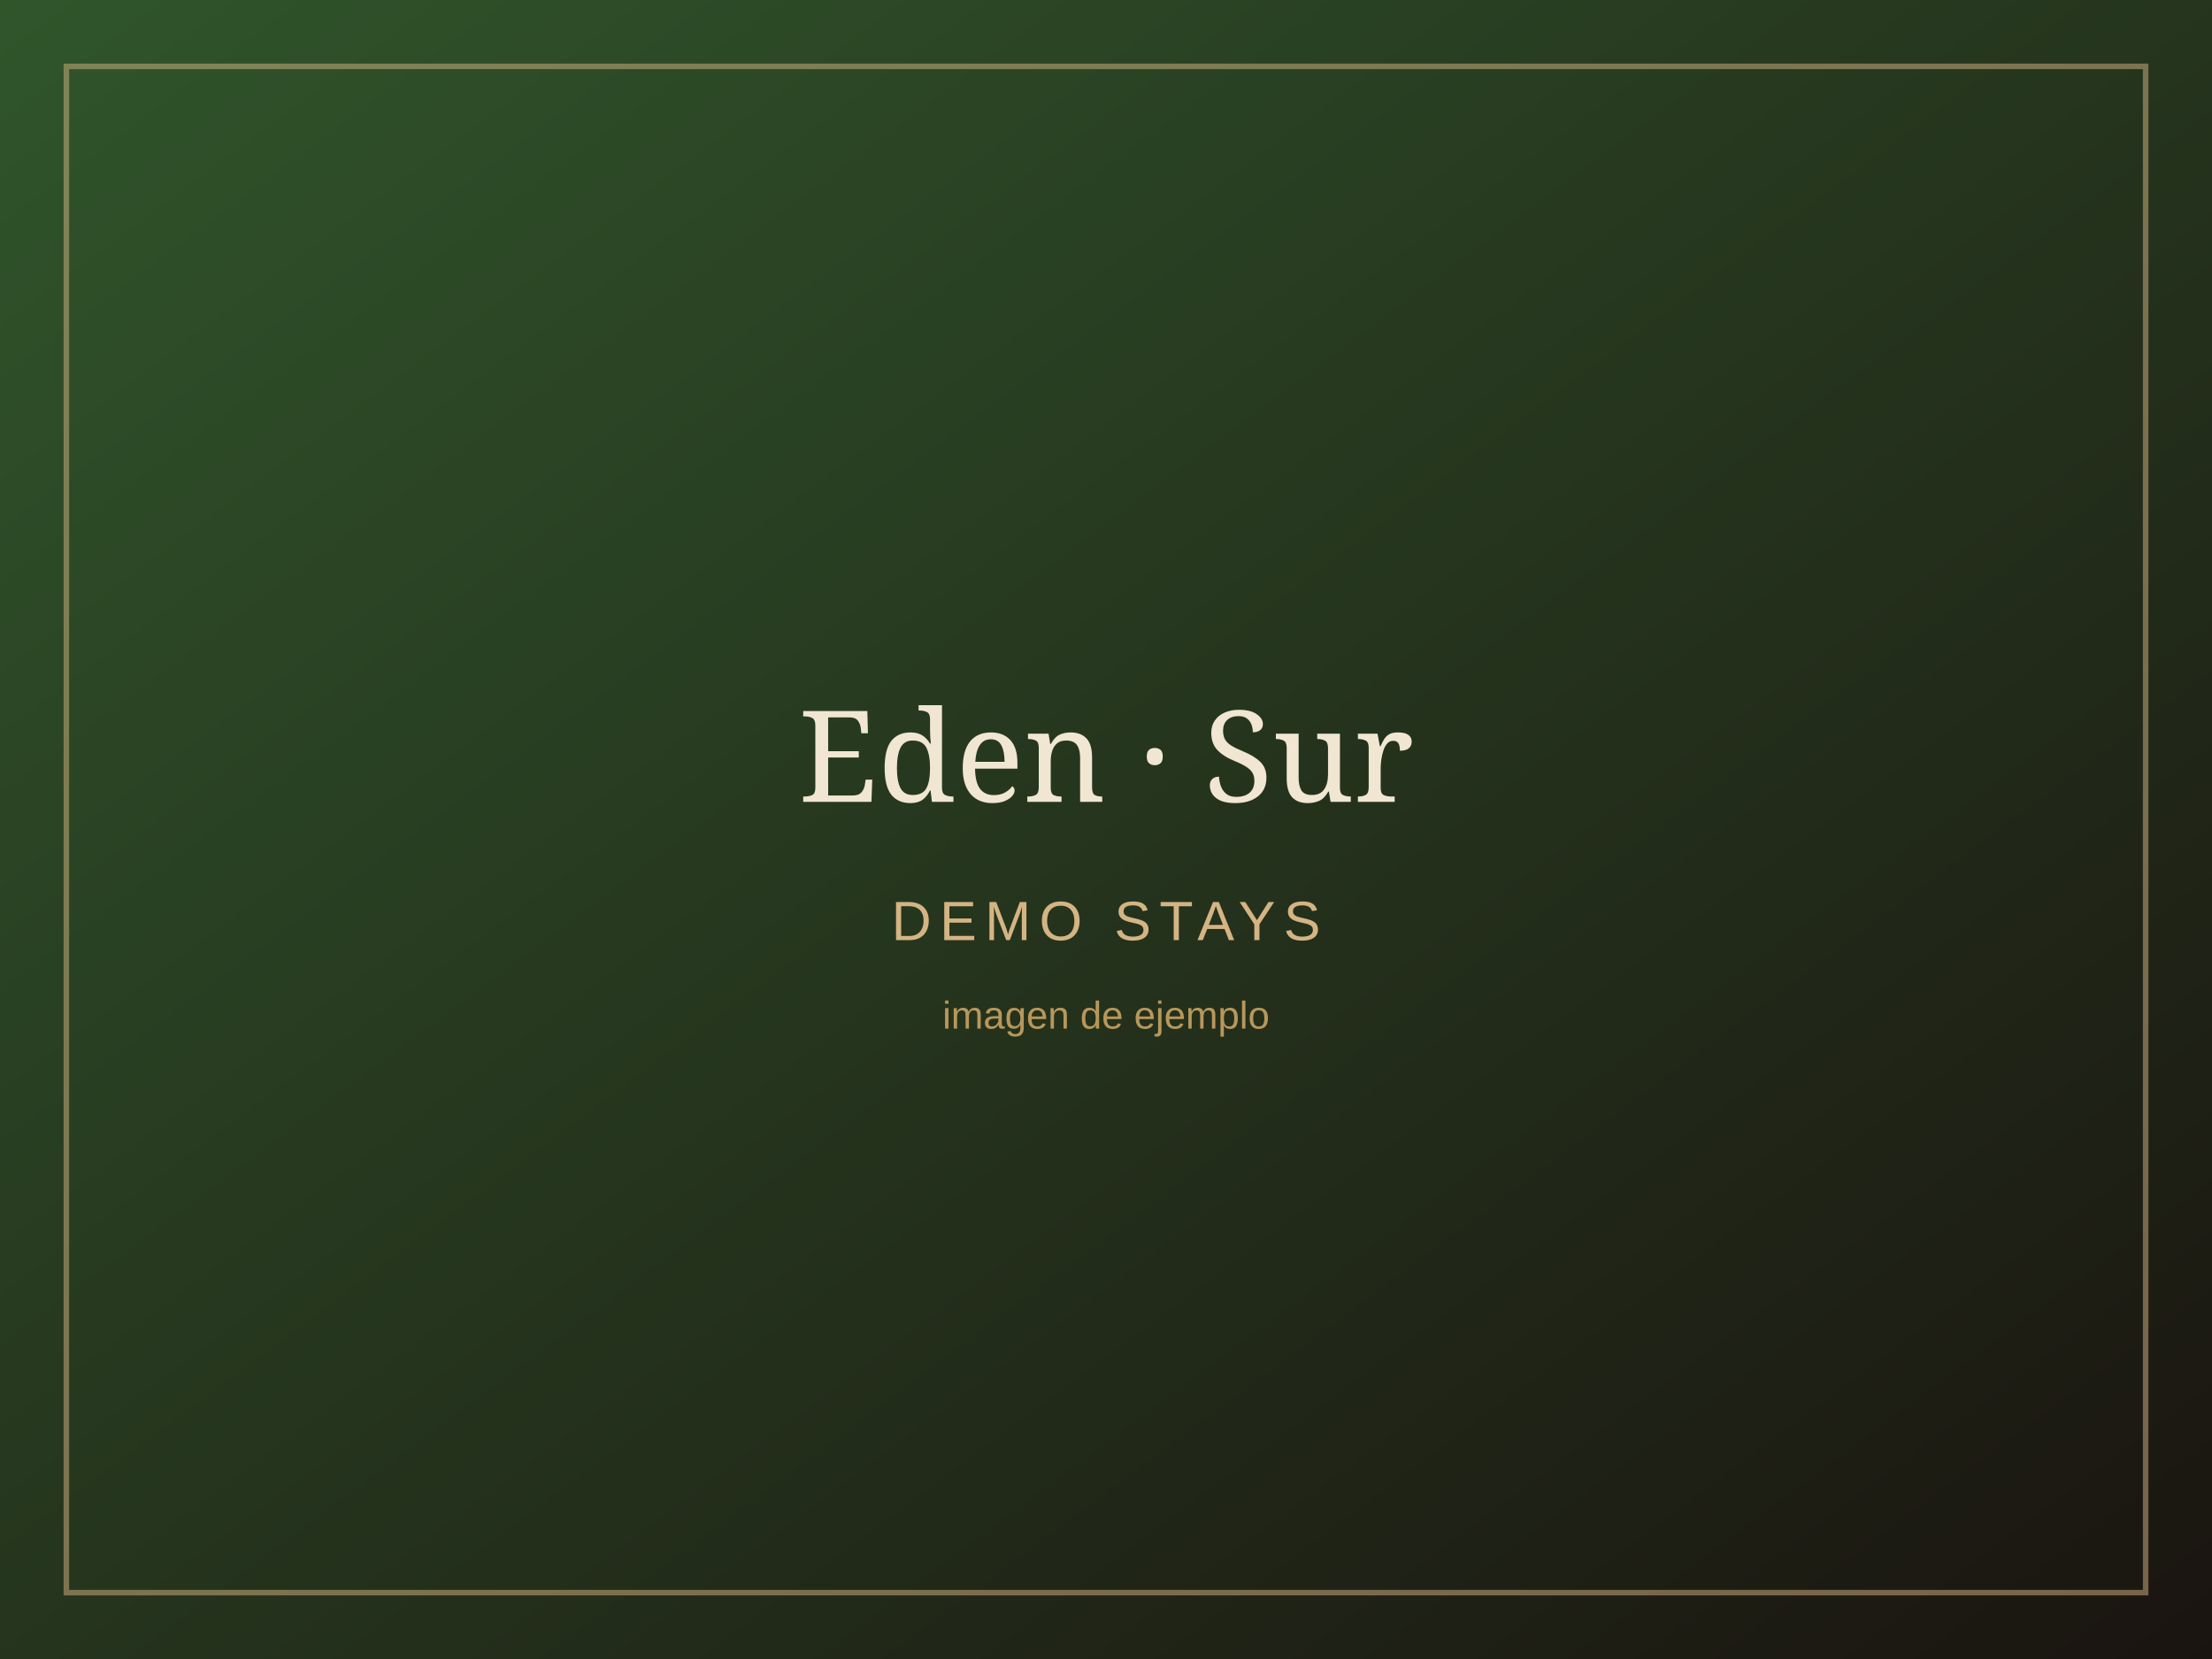
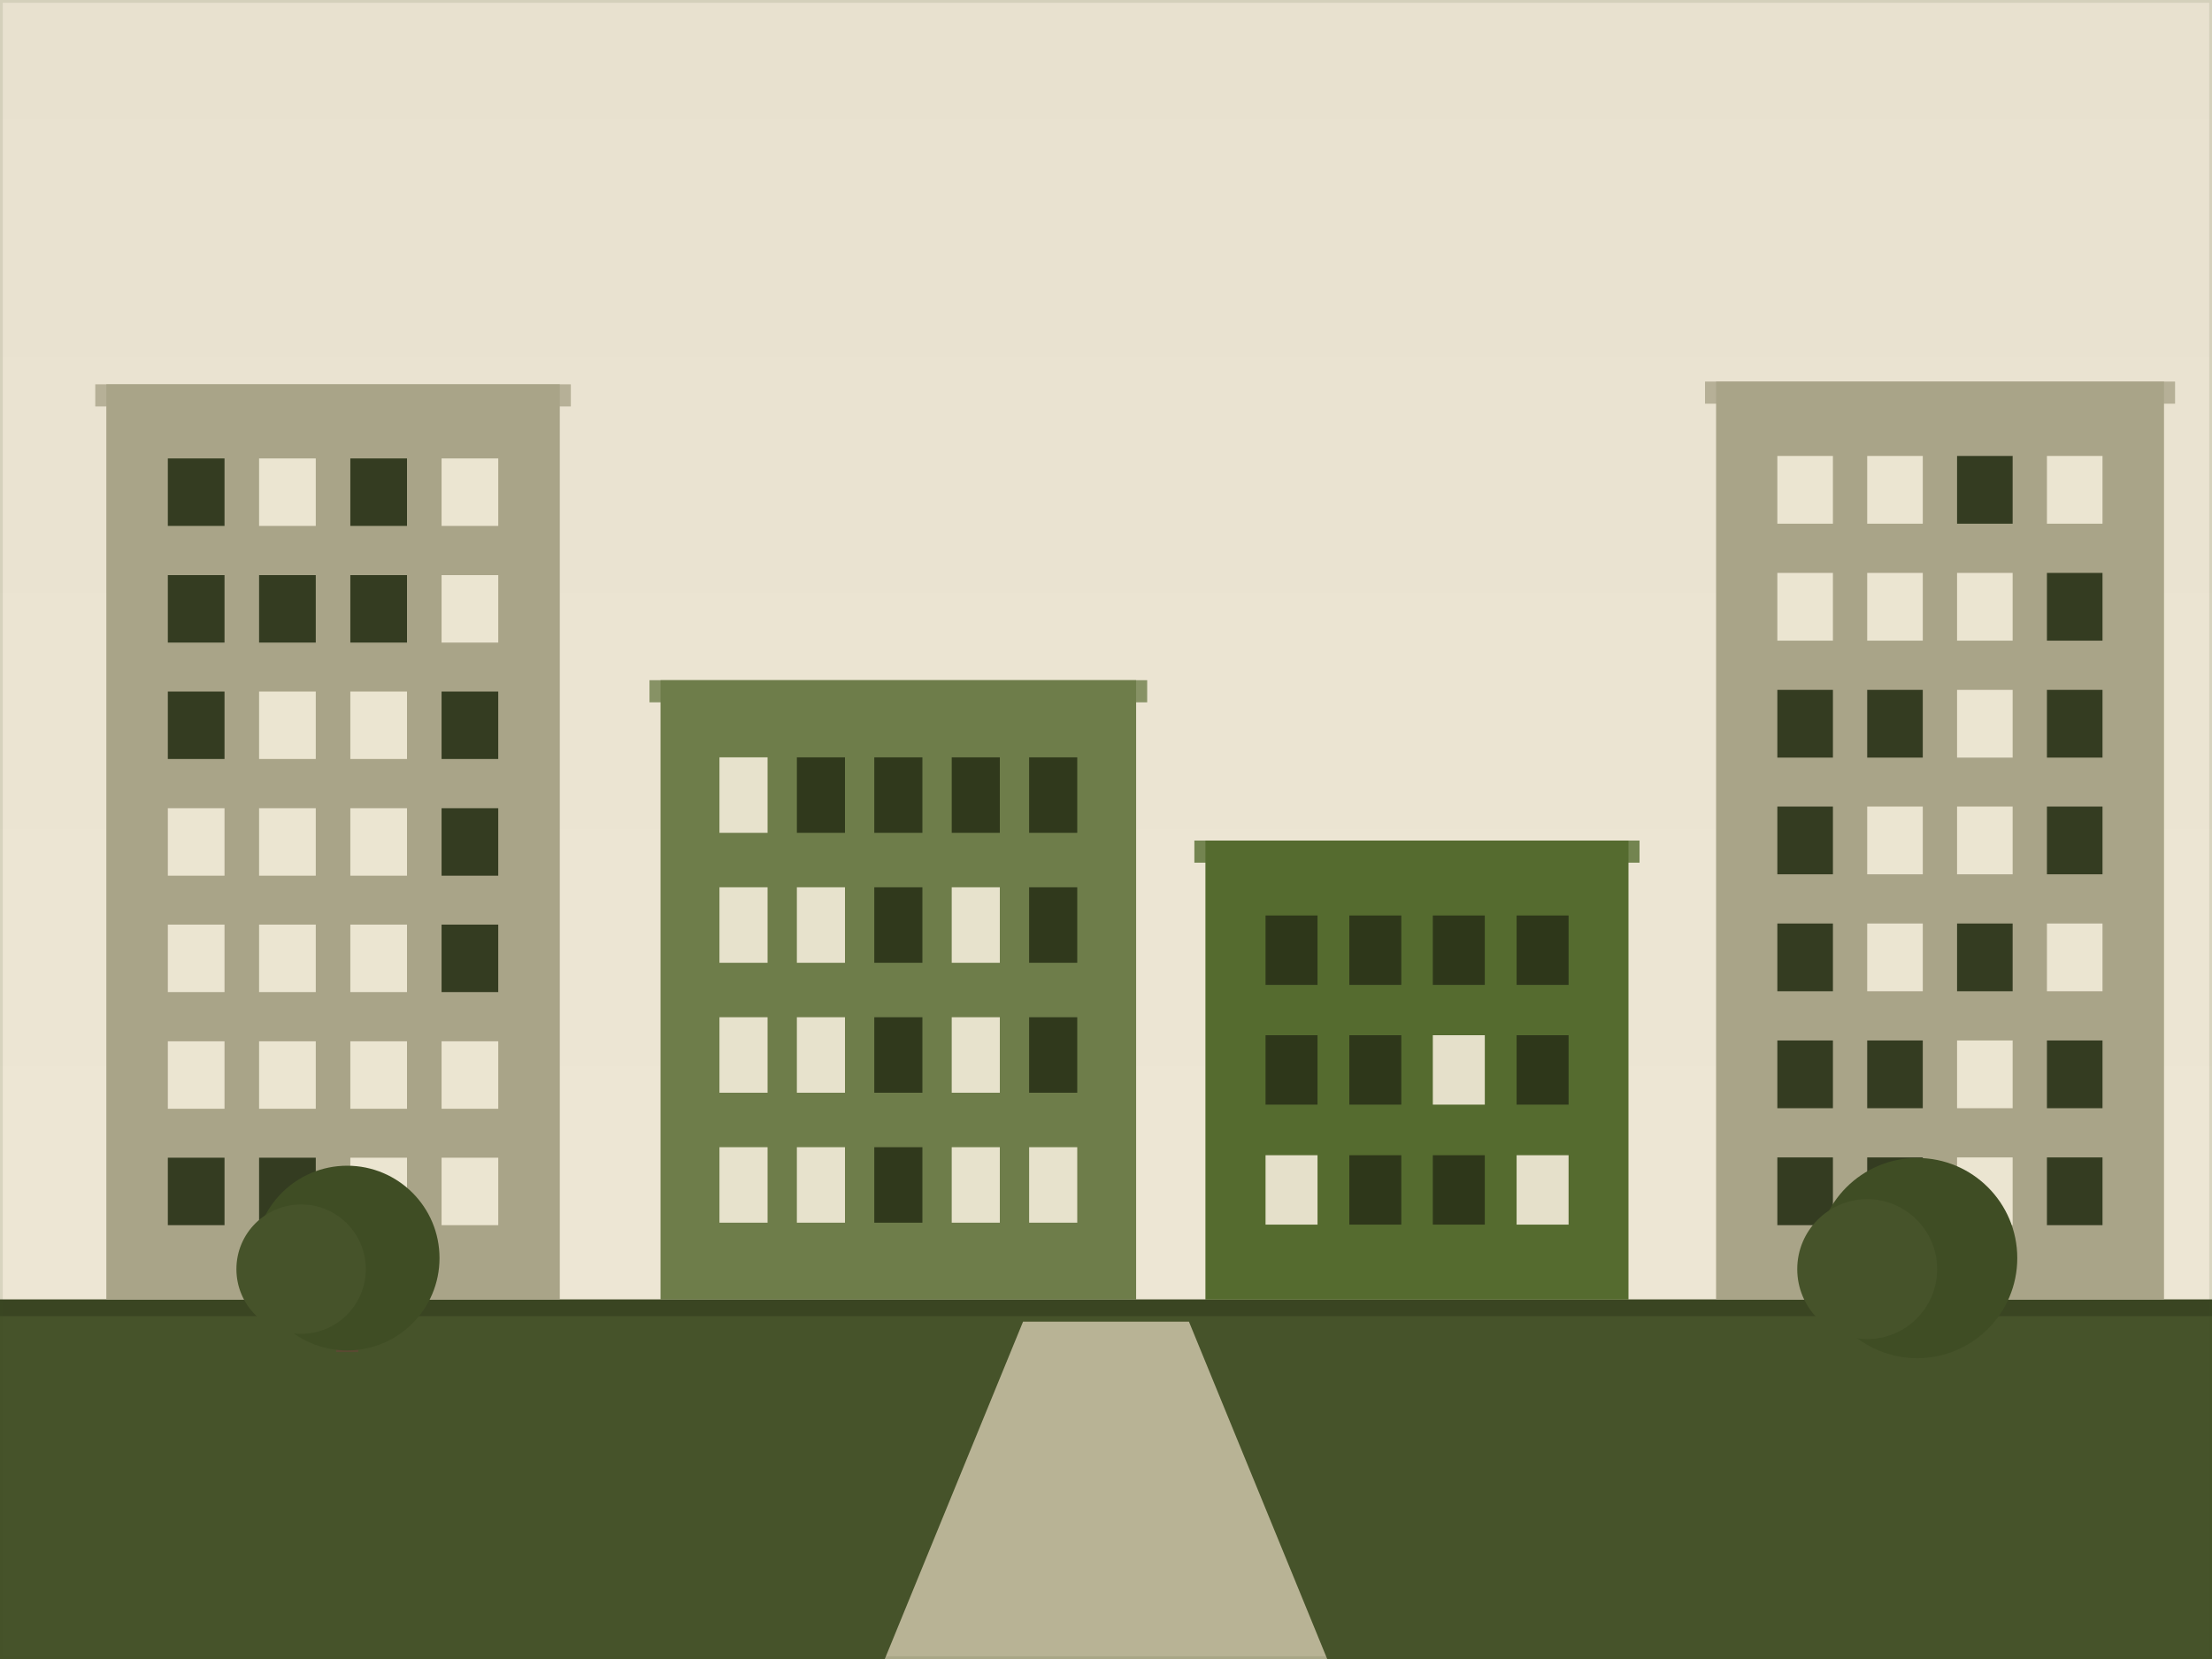
- <svg xmlns="http://www.w3.org/2000/svg" width="800" height="600" viewBox="0 0 800 600" role="img" aria-label="Eden · Sur">
+ <svg xmlns="http://www.w3.org/2000/svg" width="800" height="600" viewBox="0 0 800 600" role="img" aria-label="Complejo residencial Demo Stays">
  <defs>
-     <linearGradient id="g" x1="0" y1="0" x2="1" y2="1">
-       <stop offset="0" stop-color="#30552b" />
-       <stop offset="1" stop-color="#1a1410" />
+     <linearGradient id="sky" x1="0" y1="0" x2="0" y2="1">
+       <stop offset="0" stop-color="#e8e1cf" />
+       <stop offset="1" stop-color="#efe8d6" />
    </linearGradient>
  </defs>
-   <rect width="800" height="600" fill="url(#g)" />
-   <rect x="24" y="24" width="752" height="552" fill="none" stroke="#d4b483" stroke-opacity="0.5" stroke-width="2" />
-   <text x="400" y="290" font-family="Georgia, serif" font-size="46" fill="#f0e6d2" text-anchor="middle">Eden · Sur</text>
-   <text x="400" y="340" font-family="Arial, sans-serif" font-size="20" fill="#d4b483" letter-spacing="3" text-anchor="middle">DEMO STAYS</text>
-   <text x="400" y="372" font-family="Arial, sans-serif" font-size="14" fill="#b8975a" text-anchor="middle">imagen de ejemplo</text>
+   <rect width="800" height="600" fill="url(#sky)" />
+   <rect x="0" y="470" width="800" height="130" fill="#46532a" />
+   <rect x="0" y="470" width="800" height="6" fill="#3a4522" />
+   <polygon points="320,600 480,600 430,478 370,478" fill="#cdc4a8" opacity="0.85" />
+   <rect x="38.454" y="139" width="164" height="331" fill="#a9a488" />
+   <rect x="34.454" y="139" width="172" height="8" fill="#a9a488" opacity="0.8" />
+   <rect x="60.7" y="165.8" width="20.5" height="24.4" fill="#2a3318" opacity="0.92" />
+   <rect x="93.7" y="165.8" width="20.5" height="24.4" fill="#f1ead7" opacity="0.92" />
+   <rect x="126.7" y="165.8" width="20.5" height="24.4" fill="#2a3318" opacity="0.92" />
+   <rect x="159.7" y="165.8" width="20.5" height="24.4" fill="#f1ead7" opacity="0.92" />
+   <rect x="60.7" y="208.0" width="20.5" height="24.4" fill="#2a3318" opacity="0.92" />
+   <rect x="93.7" y="208.0" width="20.5" height="24.4" fill="#2a3318" opacity="0.92" />
+   <rect x="126.7" y="208.0" width="20.5" height="24.4" fill="#2a3318" opacity="0.92" />
+   <rect x="159.7" y="208.0" width="20.5" height="24.4" fill="#f1ead7" opacity="0.92" />
+   <rect x="60.7" y="250.1" width="20.5" height="24.4" fill="#2a3318" opacity="0.92" />
+   <rect x="93.7" y="250.1" width="20.5" height="24.4" fill="#f1ead7" opacity="0.92" />
+   <rect x="126.7" y="250.1" width="20.5" height="24.4" fill="#f1ead7" opacity="0.92" />
+   <rect x="159.7" y="250.1" width="20.5" height="24.4" fill="#2a3318" opacity="0.92" />
+   <rect x="60.7" y="292.3" width="20.5" height="24.4" fill="#f1ead7" opacity="0.92" />
+   <rect x="93.7" y="292.3" width="20.5" height="24.4" fill="#f1ead7" opacity="0.92" />
+   <rect x="126.7" y="292.3" width="20.5" height="24.4" fill="#f1ead7" opacity="0.92" />
+   <rect x="159.7" y="292.3" width="20.5" height="24.4" fill="#2a3318" opacity="0.92" />
+   <rect x="60.7" y="334.4" width="20.5" height="24.4" fill="#f1ead7" opacity="0.92" />
+   <rect x="93.7" y="334.4" width="20.5" height="24.4" fill="#f1ead7" opacity="0.92" />
+   <rect x="126.7" y="334.4" width="20.5" height="24.4" fill="#f1ead7" opacity="0.92" />
+   <rect x="159.7" y="334.4" width="20.5" height="24.4" fill="#2a3318" opacity="0.92" />
+   <rect x="60.7" y="376.6" width="20.5" height="24.4" fill="#f1ead7" opacity="0.92" />
+   <rect x="93.7" y="376.6" width="20.5" height="24.4" fill="#f1ead7" opacity="0.92" />
+   <rect x="126.7" y="376.6" width="20.5" height="24.4" fill="#f1ead7" opacity="0.92" />
+   <rect x="159.7" y="376.6" width="20.5" height="24.4" fill="#f1ead7" opacity="0.92" />
+   <rect x="60.7" y="418.7" width="20.5" height="24.4" fill="#2a3318" opacity="0.92" />
+   <rect x="93.7" y="418.7" width="20.5" height="24.4" fill="#2a3318" opacity="0.92" />
+   <rect x="126.7" y="418.7" width="20.5" height="24.4" fill="#f1ead7" opacity="0.92" />
+   <rect x="159.7" y="418.7" width="20.5" height="24.4" fill="#f1ead7" opacity="0.92" />
+   <rect x="238.895" y="246" width="172" height="224" fill="#6e7d4a" />
+   <rect x="234.895" y="246" width="180" height="8" fill="#6e7d4a" opacity="0.8" />
+   <rect x="260.2" y="273.9" width="17.4" height="27.3" fill="#f1ead7" opacity="0.92" />
+   <rect x="288.2" y="273.9" width="17.4" height="27.3" fill="#2a3318" opacity="0.92" />
+   <rect x="316.2" y="273.9" width="17.4" height="27.3" fill="#2a3318" opacity="0.92" />
+   <rect x="344.2" y="273.9" width="17.4" height="27.3" fill="#2a3318" opacity="0.92" />
+   <rect x="372.2" y="273.9" width="17.4" height="27.3" fill="#2a3318" opacity="0.92" />
+   <rect x="260.2" y="320.9" width="17.4" height="27.3" fill="#f1ead7" opacity="0.92" />
+   <rect x="288.2" y="320.9" width="17.4" height="27.3" fill="#f1ead7" opacity="0.92" />
+   <rect x="316.2" y="320.9" width="17.4" height="27.3" fill="#2a3318" opacity="0.92" />
+   <rect x="344.2" y="320.9" width="17.4" height="27.3" fill="#f1ead7" opacity="0.92" />
+   <rect x="372.2" y="320.9" width="17.4" height="27.3" fill="#2a3318" opacity="0.92" />
+   <rect x="260.2" y="367.9" width="17.4" height="27.3" fill="#f1ead7" opacity="0.92" />
+   <rect x="288.2" y="367.9" width="17.4" height="27.3" fill="#f1ead7" opacity="0.92" />
+   <rect x="316.2" y="367.9" width="17.4" height="27.3" fill="#2a3318" opacity="0.92" />
+   <rect x="344.2" y="367.9" width="17.4" height="27.3" fill="#f1ead7" opacity="0.92" />
+   <rect x="372.2" y="367.9" width="17.4" height="27.3" fill="#2a3318" opacity="0.92" />
+   <rect x="260.2" y="414.9" width="17.4" height="27.3" fill="#f1ead7" opacity="0.92" />
+   <rect x="288.2" y="414.9" width="17.4" height="27.3" fill="#f1ead7" opacity="0.92" />
+   <rect x="316.2" y="414.9" width="17.4" height="27.3" fill="#2a3318" opacity="0.92" />
+   <rect x="344.2" y="414.9" width="17.4" height="27.3" fill="#f1ead7" opacity="0.92" />
+   <rect x="372.2" y="414.9" width="17.4" height="27.3" fill="#f1ead7" opacity="0.92" />
+   <rect x="435.958" y="304" width="153" height="166" fill="#556B2F" />
+   <rect x="431.958" y="304" width="161" height="8" fill="#556B2F" opacity="0.8" />
+   <rect x="457.7" y="331.1" width="18.8" height="25.1" fill="#2a3318" opacity="0.92" />
+   <rect x="488.0" y="331.1" width="18.8" height="25.1" fill="#2a3318" opacity="0.92" />
+   <rect x="518.2" y="331.1" width="18.8" height="25.1" fill="#2a3318" opacity="0.92" />
+   <rect x="548.5" y="331.1" width="18.8" height="25.1" fill="#2a3318" opacity="0.92" />
+   <rect x="457.7" y="374.4" width="18.8" height="25.1" fill="#2a3318" opacity="0.92" />
+   <rect x="488.0" y="374.4" width="18.8" height="25.1" fill="#2a3318" opacity="0.92" />
+   <rect x="518.2" y="374.4" width="18.8" height="25.1" fill="#f1ead7" opacity="0.92" />
+   <rect x="548.5" y="374.4" width="18.8" height="25.1" fill="#2a3318" opacity="0.92" />
+   <rect x="457.7" y="417.8" width="18.8" height="25.1" fill="#f1ead7" opacity="0.92" />
+   <rect x="488.0" y="417.8" width="18.8" height="25.1" fill="#2a3318" opacity="0.92" />
+   <rect x="518.2" y="417.8" width="18.8" height="25.1" fill="#2a3318" opacity="0.92" />
+   <rect x="548.5" y="417.8" width="18.8" height="25.1" fill="#f1ead7" opacity="0.92" />
+   <rect x="620.643" y="138" width="162" height="332" fill="#a9a488" />
+   <rect x="616.643" y="138" width="170" height="8" fill="#a9a488" opacity="0.8" />
+   <rect x="642.8" y="164.9" width="20.1" height="24.5" fill="#f1ead7" opacity="0.92" />
+   <rect x="675.3" y="164.9" width="20.1" height="24.5" fill="#f1ead7" opacity="0.92" />
+   <rect x="707.8" y="164.9" width="20.1" height="24.5" fill="#2a3318" opacity="0.92" />
+   <rect x="740.3" y="164.9" width="20.1" height="24.5" fill="#f1ead7" opacity="0.92" />
+   <rect x="642.8" y="207.2" width="20.1" height="24.5" fill="#f1ead7" opacity="0.92" />
+   <rect x="675.3" y="207.2" width="20.1" height="24.5" fill="#f1ead7" opacity="0.92" />
+   <rect x="707.8" y="207.2" width="20.1" height="24.5" fill="#f1ead7" opacity="0.92" />
+   <rect x="740.3" y="207.2" width="20.1" height="24.5" fill="#2a3318" opacity="0.92" />
+   <rect x="642.8" y="249.5" width="20.1" height="24.5" fill="#2a3318" opacity="0.92" />
+   <rect x="675.3" y="249.5" width="20.1" height="24.5" fill="#2a3318" opacity="0.92" />
+   <rect x="707.8" y="249.5" width="20.1" height="24.5" fill="#f1ead7" opacity="0.92" />
+   <rect x="740.3" y="249.5" width="20.1" height="24.5" fill="#2a3318" opacity="0.92" />
+   <rect x="642.8" y="291.7" width="20.1" height="24.5" fill="#2a3318" opacity="0.92" />
+   <rect x="675.3" y="291.7" width="20.1" height="24.5" fill="#f1ead7" opacity="0.92" />
+   <rect x="707.8" y="291.7" width="20.1" height="24.5" fill="#f1ead7" opacity="0.92" />
+   <rect x="740.3" y="291.7" width="20.1" height="24.5" fill="#2a3318" opacity="0.92" />
+   <rect x="642.8" y="334.0" width="20.1" height="24.5" fill="#2a3318" opacity="0.92" />
+   <rect x="675.3" y="334.0" width="20.1" height="24.5" fill="#f1ead7" opacity="0.92" />
+   <rect x="707.8" y="334.0" width="20.1" height="24.5" fill="#2a3318" opacity="0.92" />
+   <rect x="740.3" y="334.0" width="20.1" height="24.5" fill="#f1ead7" opacity="0.92" />
+   <rect x="642.8" y="376.3" width="20.1" height="24.5" fill="#2a3318" opacity="0.92" />
+   <rect x="675.3" y="376.3" width="20.1" height="24.5" fill="#2a3318" opacity="0.92" />
+   <rect x="707.8" y="376.3" width="20.1" height="24.5" fill="#f1ead7" opacity="0.92" />
+   <rect x="740.3" y="376.3" width="20.1" height="24.5" fill="#2a3318" opacity="0.92" />
+   <rect x="642.8" y="418.6" width="20.1" height="24.5" fill="#2a3318" opacity="0.92" />
+   <rect x="675.3" y="418.6" width="20.1" height="24.5" fill="#2a3318" opacity="0.92" />
+   <rect x="707.8" y="418.6" width="20.1" height="24.5" fill="#f1ead7" opacity="0.92" />
+   <rect x="740.3" y="418.6" width="20.1" height="24.5" fill="#2a3318" opacity="0.92" />
+   <rect x="121.559" y="455" width="8" height="34" fill="#5a4a32" />
+   <circle cx="125.559" cy="455" r="33.4" fill="#3f4d24" />
+   <circle cx="108.9" cy="459.0" r="23.4" fill="#46532a" />
+   <rect x="689.376" y="455" width="8" height="34" fill="#5a4a32" />
+   <circle cx="693.376" cy="455" r="36.2" fill="#3f4d24" />
+   <circle cx="675.3" cy="459.0" r="25.3" fill="#46532a" />
+   <rect x="0.5" y="0.5" width="799" height="599" fill="none" stroke="#3f4d24" stroke-opacity="0.12" />
</svg>
